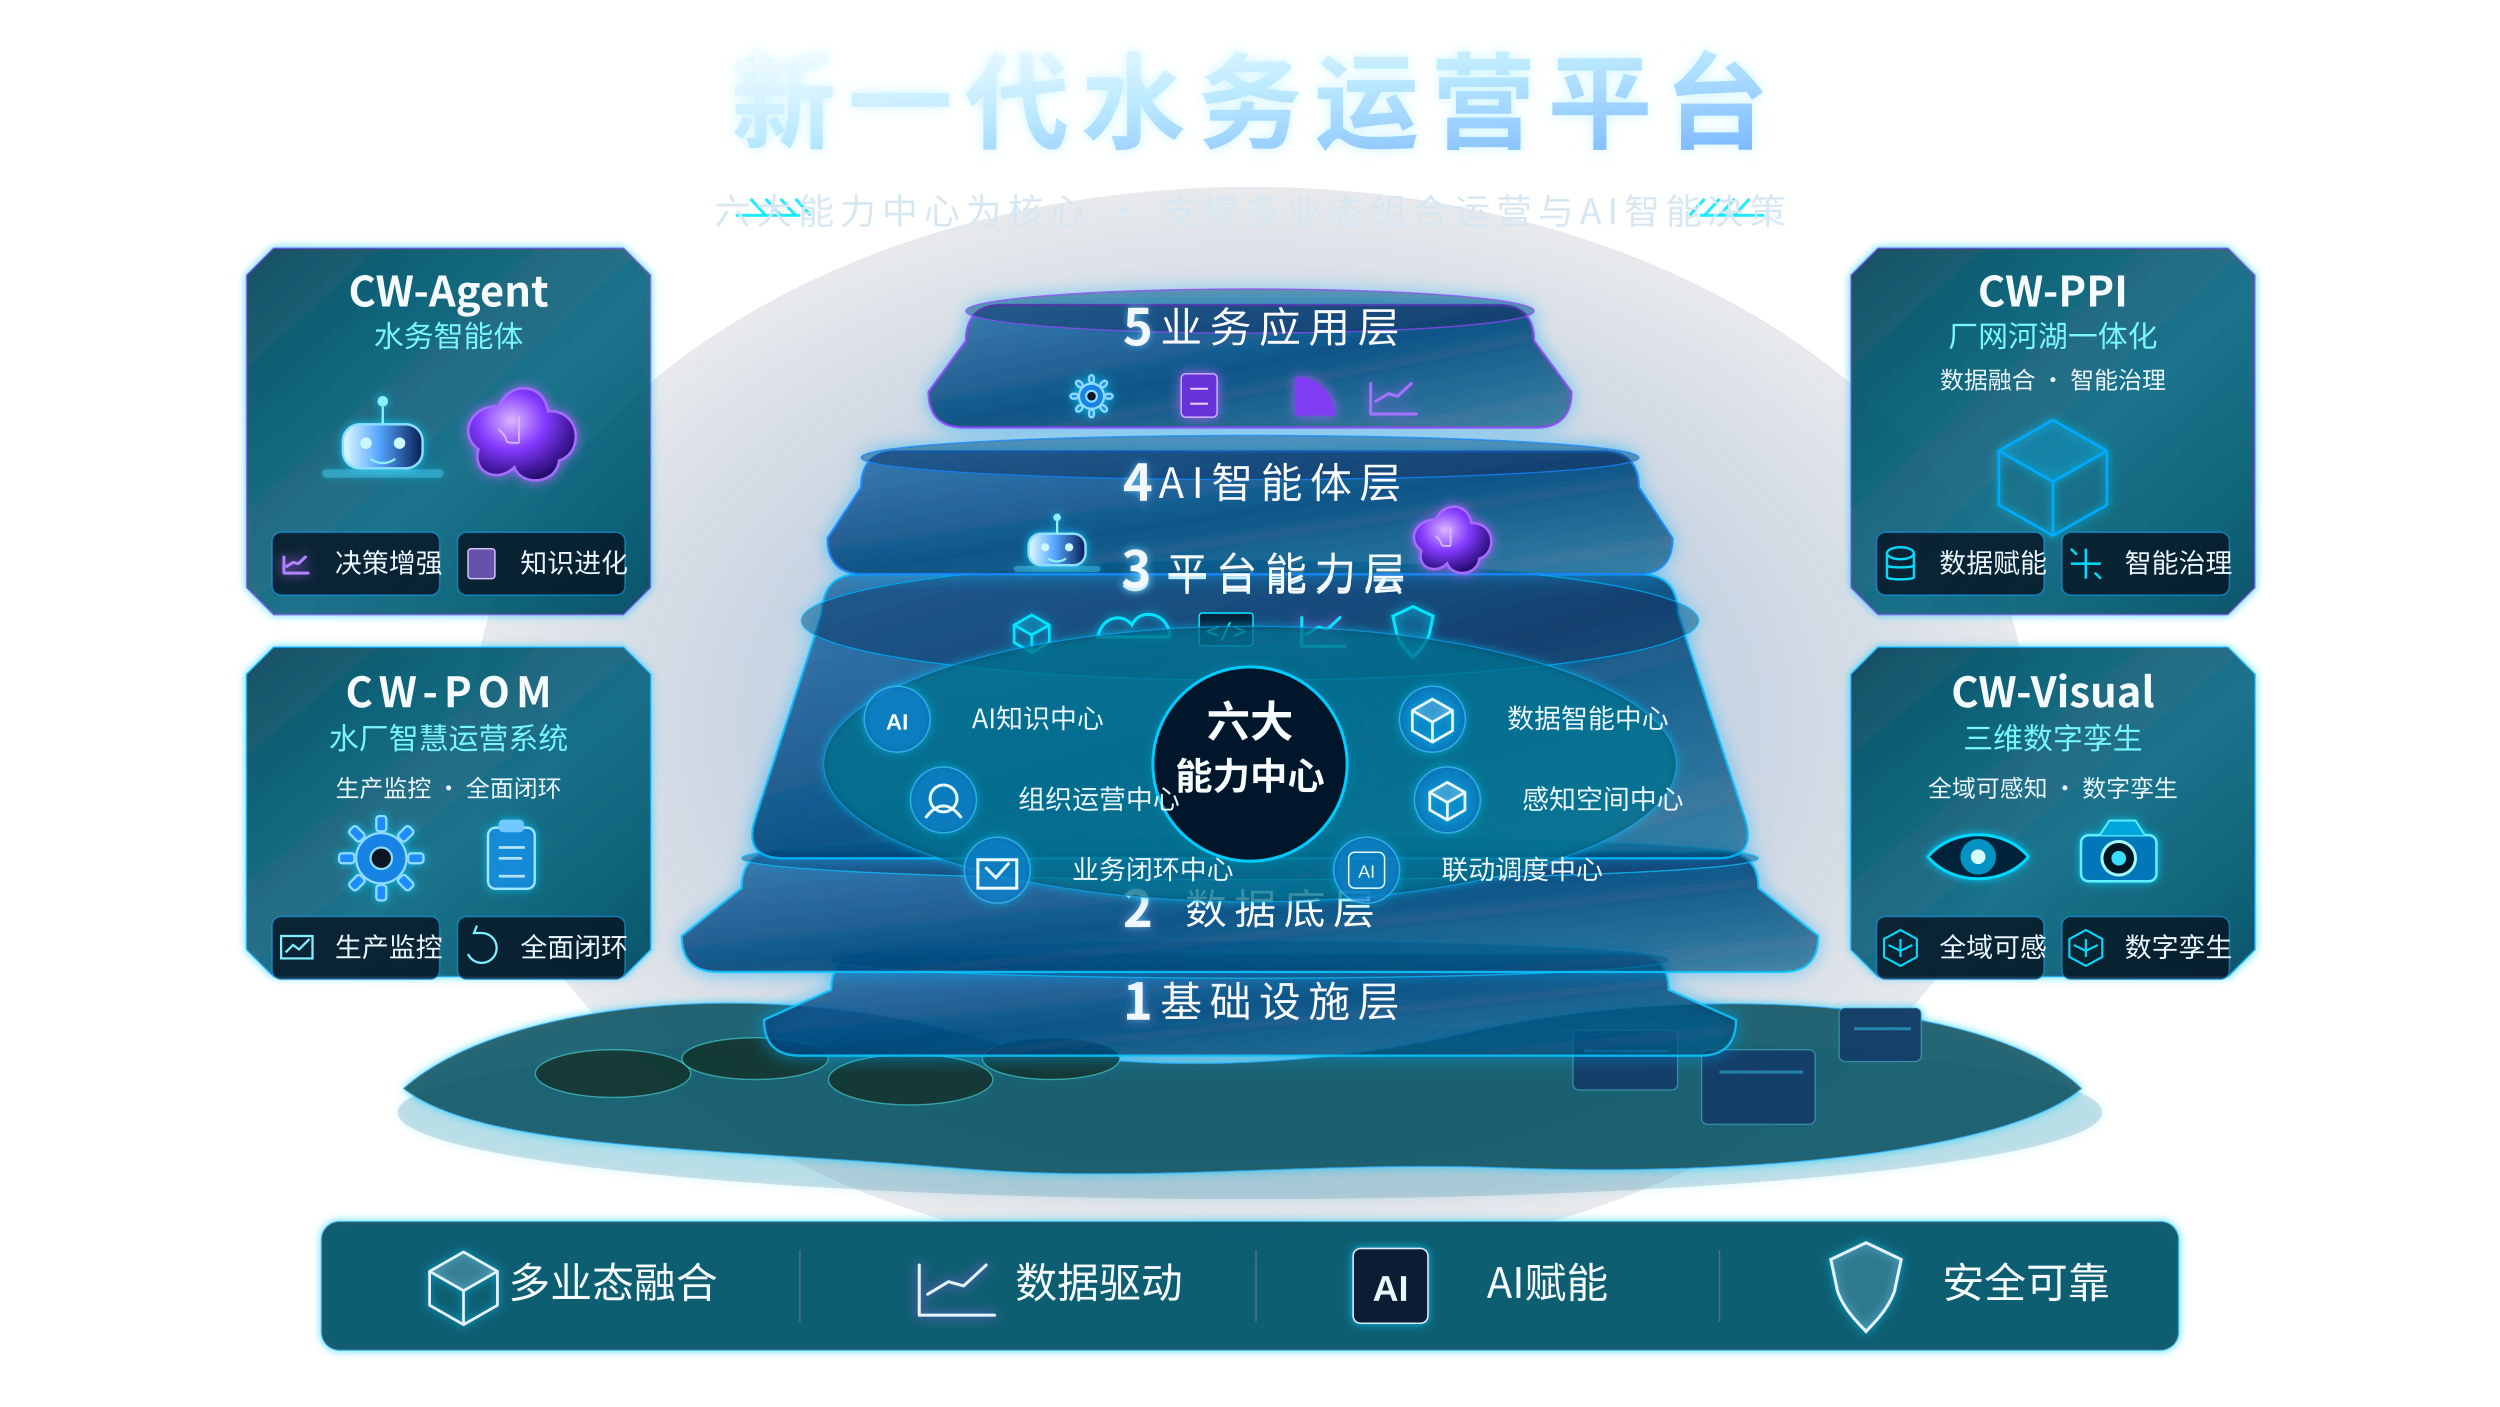
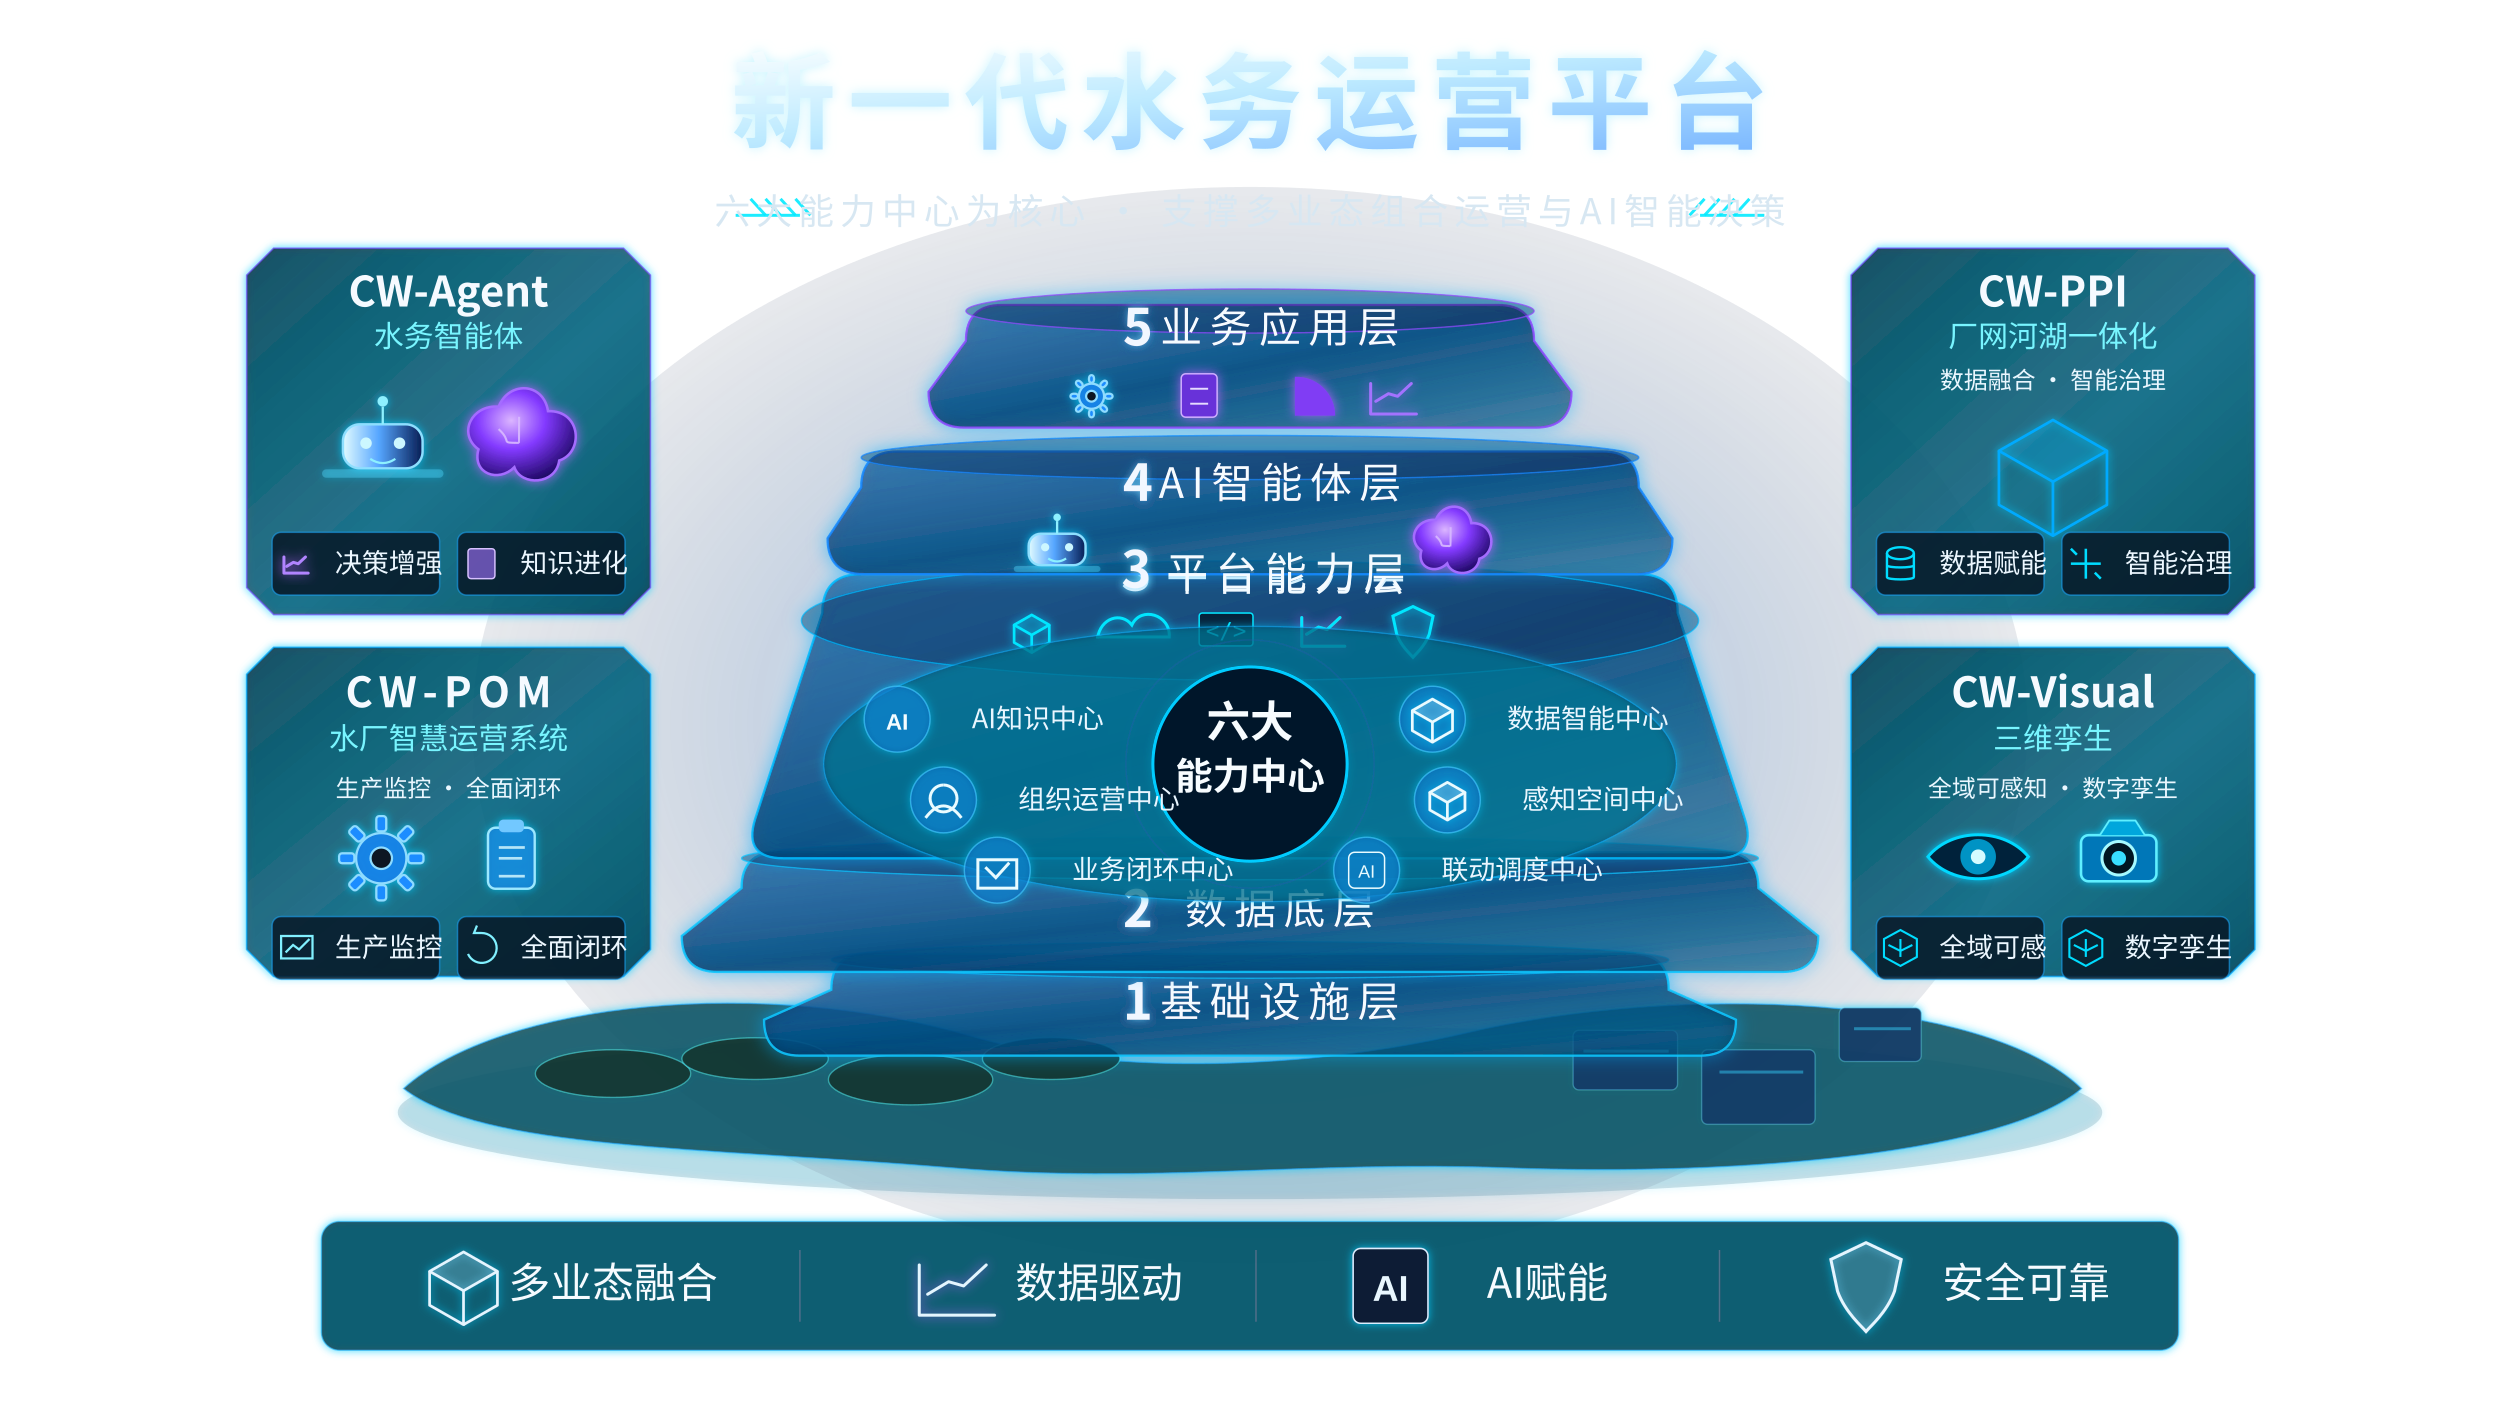
<svg xmlns="http://www.w3.org/2000/svg" width="1672" height="941" viewBox="0 0 1672 941" role="img" aria-label="新一代水务运营平台透明底矢量图">
  <defs>
    <linearGradient id="titleGrad" x1="0" x2="1" y1="0" y2="1">
      <stop offset="0" stop-color="#f7fdff" />
      <stop offset=".45" stop-color="#bdeaff" />
      <stop offset="1" stop-color="#7cb8ff" />
    </linearGradient>
    <linearGradient id="cardFill" x1="0" x2="1" y1="0" y2="1">
      <stop offset="0" stop-color="#07101c" stop-opacity=".98" />
      <stop offset=".55" stop-color="#061928" stop-opacity=".82" />
      <stop offset="1" stop-color="#031020" stop-opacity=".96" />
    </linearGradient>
    <linearGradient id="tierFill" x1="0" x2="1" y1="0" y2="1">
      <stop offset="0" stop-color="#08286f" stop-opacity=".58" />
      <stop offset=".5" stop-color="#062a61" stop-opacity=".82" />
      <stop offset="1" stop-color="#06102b" stop-opacity=".52" />
    </linearGradient>
    <radialGradient id="centerGlow" cx="50%" cy="50%" r="65%">
      <stop offset="0" stop-color="#0bdcff" stop-opacity=".35" />
      <stop offset=".48" stop-color="#073b80" stop-opacity=".35" />
      <stop offset="1" stop-color="#020814" stop-opacity="0" />
    </radialGradient>
    <radialGradient id="purpleCore" cx="40%" cy="35%" r="70%">
      <stop offset="0" stop-color="#dbb5ff" />
      <stop offset=".45" stop-color="#833aff" />
      <stop offset="1" stop-color="#1b0660" />
    </radialGradient>
    <linearGradient id="robotFill" x1="0" x2="1">
      <stop offset="0" stop-color="#e1fbff" />
      <stop offset=".45" stop-color="#56a6ff" />
      <stop offset="1" stop-color="#071d54" />
    </linearGradient>
    <filter id="softBlue" x="-60%" y="-60%" width="220%" height="220%">
      <feGaussianBlur stdDeviation="3" result="b" />
      <feColorMatrix in="b" type="matrix" values="0 0 0 0 0 0 0 0 0 0.62 0 0 0 0 1 0 0 0 .85 0" />
      <feMerge>
        <feMergeNode />
        <feMergeNode in="SourceGraphic" />
      </feMerge>
    </filter>
    <filter id="softPurple" x="-70%" y="-70%" width="240%" height="240%">
      <feGaussianBlur stdDeviation="4" result="b" />
      <feColorMatrix in="b" type="matrix" values="0 0 0 0 .46 0 0 0 0 .12 0 0 0 0 1 0 0 0 .9 0" />
      <feMerge>
        <feMergeNode />
        <feMergeNode in="SourceGraphic" />
      </feMerge>
    </filter>
    <filter id="tierGlow" x="-50%" y="-50%" width="200%" height="200%">
      <feGaussianBlur stdDeviation="6" result="b" />
      <feColorMatrix in="b" type="matrix" values="0 0 0 0 0 0 0 0 0 .43 0 0 0 0 1 0 0 0 .72 0" />
      <feMerge>
        <feMergeNode />
        <feMergeNode in="SourceGraphic" />
      </feMerge>
    </filter>
    <filter id="softText" x="-30%" y="-30%" width="160%" height="160%">
      <feDropShadow dx="0" dy="0" stdDeviation="3" flood-color="#6cd9ff" flood-opacity=".85" />
    </filter>
    <filter id="whiteGlow" x="-30%" y="-30%" width="160%" height="160%">
      <feDropShadow dx="0" dy="0" stdDeviation="4" flood-color="#b8f1ff" flood-opacity=".75" />
    </filter>
    <style>
    .strokeIcon { stroke-linecap: round; stroke-linejoin: round; }
  </style>
  </defs>
  <g opacity=".62">
    <ellipse cx="836" cy="744" rx="570" ry="58" fill="#012a4d" fill-opacity=".28" filter="url(#softBlue)" />
    <ellipse cx="836" cy="485" rx="520" ry="360" fill="url(#centerGlow)" />
  </g>
  <text x="836" y="94" text-anchor="middle" font-family="Noto Sans CJK SC, Microsoft YaHei, PingFang SC, Source Han Sans SC, Arial, sans-serif" font-size="70" font-weight="700" letter-spacing="8" fill="url(#titleGrad)" opacity="1" filter="url(#whiteGlow)">新一代水务运营平台</text>
  <line x1="492" y1="144" x2="535" y2="144" stroke="#04eaff" stroke-width="2" opacity="0.9" />
  <line x1="1137" y1="144" x2="1180" y2="144" stroke="#04eaff" stroke-width="2" opacity="0.9" />
  <line x1="502" y1="133" x2="512" y2="144" stroke="#04eaff" stroke-width="2" opacity="0.9" />
  <line x1="1140" y1="133" x2="1130" y2="144" stroke="#04eaff" stroke-width="2" opacity="0.9" />
  <line x1="512" y1="133" x2="522" y2="144" stroke="#04eaff" stroke-width="2" opacity="0.9" />
  <line x1="1150" y1="133" x2="1140" y2="144" stroke="#04eaff" stroke-width="2" opacity="0.9" />
  <line x1="522" y1="133" x2="532" y2="144" stroke="#04eaff" stroke-width="2" opacity="0.9" />
  <line x1="1160" y1="133" x2="1150" y2="144" stroke="#04eaff" stroke-width="2" opacity="0.9" />
  <line x1="532" y1="133" x2="542" y2="144" stroke="#04eaff" stroke-width="2" opacity="0.9" />
  <line x1="1170" y1="133" x2="1160" y2="144" stroke="#04eaff" stroke-width="2" opacity="0.9" />
  <text x="836" y="150" text-anchor="middle" font-family="Noto Sans CJK SC, Microsoft YaHei, PingFang SC, Source Han Sans SC, Arial, sans-serif" font-size="24" font-weight="400" letter-spacing="4" fill="#d7e7f2" opacity="1">六大能力中心为核心 · 支撑多业态组合运营与AI智能决策</text>
  <g filter="url(#softBlue)" opacity=".95">
    <path d="M270 728 C335 670 511 652 653 694 C745 720 877 715 980 691 C1125 657 1328 666 1392 728 C1343 770 1170 787 1008 781 C876 776 768 792 637 781 C468 767 323 769 270 728 Z" fill="#082112" fill-opacity=".82" stroke="#1ea4ff" stroke-opacity=".65" />
    <ellipse cx="410" cy="718" rx="52" ry="16" fill="#10302f" stroke="#4af6ff" stroke-opacity=".55" />
    <ellipse cx="505" cy="708" rx="49" ry="14" fill="#10302f" stroke="#4af6ff" stroke-opacity=".55" />
    <ellipse cx="609" cy="722" rx="55" ry="17" fill="#10302f" stroke="#4af6ff" stroke-opacity=".55" />
    <ellipse cx="703" cy="708" rx="46" ry="14" fill="#10302f" stroke="#4af6ff" stroke-opacity=".55" />
    <g fill="#0b3764" stroke="#5edfff" stroke-opacity=".45">
      <rect x="1052" y="689" width="70" height="40" rx="4" />
      <rect x="1138" y="702" width="76" height="50" rx="4" />
      <rect x="1230" y="674" width="55" height="36" rx="4" />
    </g>
    <g stroke="#30d8ff" stroke-opacity=".45" stroke-width="2">
      <line x1="1059" y1="703" x2="1116" y2="703" />
      <line x1="1150" y1="717" x2="1206" y2="717" />
      <line x1="1240" y1="688" x2="1278" y2="688" />
    </g>
  </g>
  <g filter="url(#tierGlow)">
    <path d="M 580.0,638.0 Q 556.0,638.0 556.0,662.0 L 511.0,682.0 Q 511.0,706.0 535.0,706.0 L 1137.0,706.0 Q 1161.0,706.0 1161.0,682.0 L 1116.0,662.0 Q 1116.0,638.0 1092.0,638.0 Z" fill="url(#tierFill)" stroke="#09c7ff" stroke-width="1.6" stroke-opacity=".88" />
    <ellipse cx="836" cy="642.0" rx="280.0" ry="12.24" fill="#071f4d" fill-opacity=".45" stroke="#09c7ff" stroke-opacity=".75" />
    <text x="761" y="682" text-anchor="middle" font-family="Noto Sans CJK SC, Microsoft YaHei, PingFang SC, Source Han Sans SC, Arial, sans-serif" font-size="34" font-weight="700" fill="#f1f7ff" filter="url(#softText)">1</text>
    <text x="856" y="680" text-anchor="middle" font-family="Noto Sans CJK SC, Microsoft YaHei, PingFang SC, Source Han Sans SC, Arial, sans-serif" font-size="28" font-weight="500" letter-spacing="5" fill="#f5fbff" opacity="1">基础设施层</text>
  </g>
  <g filter="url(#tierGlow)">
    <path d="M 520.0,570.0 Q 496.0,570.0 496.0,594.0 L 456.0,626.0 Q 456.0,650.0 480.0,650.0 L 1192.0,650.0 Q 1216.0,650.0 1216.0,626.0 L 1176.0,594.0 Q 1176.0,570.0 1152.0,570.0 Z" fill="url(#tierFill)" stroke="#09c7ff" stroke-width="1.6" stroke-opacity=".88" />
    <ellipse cx="836" cy="574.0" rx="340.0" ry="14.4" fill="#071f4d" fill-opacity=".45" stroke="#09c7ff" stroke-opacity=".75" />
    <text x="761" y="620" text-anchor="middle" font-family="Noto Sans CJK SC, Microsoft YaHei, PingFang SC, Source Han Sans SC, Arial, sans-serif" font-size="34" font-weight="700" fill="#f1f7ff" filter="url(#softText)">2</text>
    <text x="856" y="618" text-anchor="middle" font-family="Noto Sans CJK SC, Microsoft YaHei, PingFang SC, Source Han Sans SC, Arial, sans-serif" font-size="28" font-weight="500" letter-spacing="5" fill="#f5fbff" opacity="1">数据底层</text>
  </g>
  <g filter="url(#tierGlow)">
    <path d="M 550 410 Q 550 384 576 384 L 1096 384 Q 1122 384 1122 410 L 1167 548 Q 1175 574 1148 574 L 524 574 Q 497 574 505 548 Z" fill="url(#tierFill)" stroke="#03bcff" stroke-width="1.6" stroke-opacity=".86" />
    <ellipse cx="836" cy="415" rx="300" ry="40" fill="#071f4d" fill-opacity=".45" stroke="#03bcff" stroke-opacity=".7" />
  </g>
  <text x="760" y="395" text-anchor="middle" font-family="Noto Sans CJK SC, Microsoft YaHei, PingFang SC, Source Han Sans SC, Arial, sans-serif" font-size="34" font-weight="700" letter-spacing="0" fill="#f1f7ff" opacity="1" filter="url(#softText)">3</text>
  <text x="860" y="395" text-anchor="middle" font-family="Noto Sans CJK SC, Microsoft YaHei, PingFang SC, Source Han Sans SC, Arial, sans-serif" font-size="28" font-weight="500" letter-spacing="5" fill="#f5fbff" opacity="1">平台能力层</text>
  <g fill="none" stroke="#04e6ff" stroke-width="1.8" stroke-linejoin="round" filter="url(#softBlue)">
    <path d="M 690,411.24 L 701.76,417.96 L 690,424.68 L 678.24,417.96 Z" fill="#04e6ff" fill-opacity=".14" />
    <path d="M 678.24,417.96 L 678.24,429.72 L 690,436.44 L 690,424.68" />
    <path d="M 701.76,417.96 L 701.76,429.72 L 690,436.44" />
  </g>
  <path d="M 734 427 C 736 413 750 409 757 418 C 763 405 783 411 782 426 H 734 Z" fill="none" stroke="#04e6ff" stroke-width="2" filter="url(#softBlue)" />
  <rect x="802" y="410" width="36" height="22" rx="2" fill="#06223b" stroke="#04e6ff" />
  <text x="820" y="427" text-anchor="middle" font-family="monospace" font-size="15" fill="#04e6ff">&lt;/&gt;</text>
  <g stroke="#04e6ff" fill="none" stroke-width="2" stroke-linecap="round" stroke-linejoin="round" filter="url(#softPurple)">
    <path d="M 870.6,432.2 L 870.6,413.0 M 870.6,432.2 L 899.4,432.2" />
    <polyline points="873.8,424.2 881.8,419.4 887.56,421.04 896.2,413.0" />
  </g>
  <g fill="none" stroke="#04e6ff" stroke-width="2" filter="url(#softBlue)">
    <path d="M 945,405.64 L 958.44,412.04 L 955.88,424.2 C 953.0,432.2 946.6,437.64 945,439.56 C 943.4,437.64 937.0,432.2 934.12,424.2 L 931.56,412.04 Z" fill="#04e6ff" fill-opacity=".12" />
  </g>
  <g filter="url(#softBlue)">
    <ellipse cx="836" cy="511" rx="285" ry="92" fill="#041528" fill-opacity=".58" stroke="#0aaeff" stroke-opacity=".55" />
    <circle cx="836" cy="511" r="65" fill="#03132a" stroke="#00ccff" stroke-width="2.1" />
    <circle cx="836" cy="511" r="83" fill="none" stroke="#226fff" stroke-opacity=".3" />
  </g>
  <text x="836" y="493" text-anchor="middle" font-family="Noto Sans CJK SC, Microsoft YaHei, PingFang SC, Source Han Sans SC, Arial, sans-serif" font-size="29" font-weight="700" letter-spacing="0" fill="#f7fcff" opacity="1">六大</text>
  <text x="836" y="528" text-anchor="middle" font-family="Noto Sans CJK SC, Microsoft YaHei, PingFang SC, Source Han Sans SC, Arial, sans-serif" font-size="25" font-weight="700" letter-spacing="0" fill="#f7fcff" opacity="1">能力中心</text>
  <circle cx="600" cy="481" r="22" fill="#0d4cb8" fill-opacity=".54" stroke="#3fc9ff" stroke-opacity=".66" filter="url(#softBlue)" />
  <text x="600" y="488" text-anchor="middle" font-family="Arial" font-size="15" font-weight="700" fill="#f4fcff">AI</text>
  <text x="650" y="487" text-anchor="start" font-family="Noto Sans CJK SC, Microsoft YaHei, PingFang SC, Source Han Sans SC, Arial, sans-serif" font-size="18" font-weight="400" letter-spacing="0" fill="#e9f6ff" opacity="1">AI知识中心</text>
  <circle cx="631" cy="535" r="22" fill="#0d4cb8" fill-opacity=".54" stroke="#3fc9ff" stroke-opacity=".66" filter="url(#softBlue)" />
  <path d="M 631,525 a9,9 0 1,0 .1,0 M 619,547 q12,-16 24,0" stroke="#e9fbff" stroke-width="2" fill="none" />
  <text x="681" y="541" text-anchor="start" font-family="Noto Sans CJK SC, Microsoft YaHei, PingFang SC, Source Han Sans SC, Arial, sans-serif" font-size="18" font-weight="400" letter-spacing="0" fill="#e9f6ff" opacity="1">组织运营中心</text>
  <circle cx="667" cy="582" r="22" fill="#0d4cb8" fill-opacity=".54" stroke="#3fc9ff" stroke-opacity=".66" filter="url(#softBlue)" />
  <path d="M 654,575 H 680 V 594 H 654 Z M 659,580 L 666,587 L 675,577" stroke="#e9fbff" stroke-width="2" fill="none" />
  <text x="717" y="588" text-anchor="start" font-family="Noto Sans CJK SC, Microsoft YaHei, PingFang SC, Source Han Sans SC, Arial, sans-serif" font-size="18" font-weight="400" letter-spacing="0" fill="#e9f6ff" opacity="1">业务闭环中心</text>
  <circle cx="958" cy="481" r="22" fill="#0d4cb8" fill-opacity=".54" stroke="#3fc9ff" stroke-opacity=".66" filter="url(#softBlue)" />
  <g fill="none" stroke="#e9fbff" stroke-width="1.8" stroke-linejoin="round" filter="url(#softBlue)">
    <path d="M 958,467.56 L 971.44,475.24 L 958,482.92 L 944.56,475.24 Z" fill="#e9fbff" fill-opacity=".14" />
    <path d="M 944.56,475.24 L 944.56,488.68 L 958,496.36 L 958,482.92" />
    <path d="M 971.44,475.24 L 971.44,488.68 L 958,496.36" />
  </g>
  <text x="1008" y="487" text-anchor="start" font-family="Noto Sans CJK SC, Microsoft YaHei, PingFang SC, Source Han Sans SC, Arial, sans-serif" font-size="18" font-weight="400" letter-spacing="0" fill="#e9f6ff" opacity="1">数据智能中心</text>
  <circle cx="968" cy="535" r="22" fill="#0d4cb8" fill-opacity=".54" stroke="#3fc9ff" stroke-opacity=".66" filter="url(#softBlue)" />
  <g fill="none" stroke="#e9fbff" stroke-width="1.8" stroke-linejoin="round" filter="url(#softBlue)">
    <path d="M 968,523.24 L 979.76,529.96 L 968,536.68 L 956.24,529.96 Z" fill="#e9fbff" fill-opacity=".14" />
    <path d="M 956.24,529.96 L 956.24,541.72 L 968,548.44 L 968,536.68" />
    <path d="M 979.76,529.96 L 979.76,541.72 L 968,548.44" />
  </g>
  <text x="1018" y="541" text-anchor="start" font-family="Noto Sans CJK SC, Microsoft YaHei, PingFang SC, Source Han Sans SC, Arial, sans-serif" font-size="18" font-weight="400" letter-spacing="0" fill="#e9f6ff" opacity="1">感知空间中心</text>
  <circle cx="914" cy="582" r="22" fill="#0d4cb8" fill-opacity=".54" stroke="#3fc9ff" stroke-opacity=".66" filter="url(#softBlue)" />
  <rect x="902" y="570" width="24" height="24" rx="4" stroke="#e9fbff" fill="none" />
  <text x="914" y="587" text-anchor="middle" font-family="Arial" font-size="12" fill="#e9fbff">AI</text>
  <text x="964" y="588" text-anchor="start" font-family="Noto Sans CJK SC, Microsoft YaHei, PingFang SC, Source Han Sans SC, Arial, sans-serif" font-size="18" font-weight="400" letter-spacing="0" fill="#e9f6ff" opacity="1">联动调度中心</text>
  <g filter="url(#tierGlow)">
    <path d="M 600.0,302.0 Q 576.0,302.0 576.0,326.0 L 553.5,360.0 Q 553.5,384.0 577.5,384.0 L 1094.5,384.0 Q 1118.5,384.0 1118.5,360.0 L 1096.0,326.0 Q 1096.0,302.0 1072.0,302.0 Z" fill="url(#tierFill)" stroke="#168aff" stroke-width="1.6" stroke-opacity=".88" />
    <ellipse cx="836" cy="306.0" rx="260.0" ry="14.76" fill="#071f4d" fill-opacity=".45" stroke="#168aff" stroke-opacity=".75" />
    <text x="761" y="335" text-anchor="middle" font-family="Noto Sans CJK SC, Microsoft YaHei, PingFang SC, Source Han Sans SC, Arial, sans-serif" font-size="34" font-weight="700" fill="#f1f7ff" filter="url(#softText)">4</text>
    <text x="856" y="333" text-anchor="middle" font-family="Noto Sans CJK SC, Microsoft YaHei, PingFang SC, Source Han Sans SC, Arial, sans-serif" font-size="28" font-weight="500" letter-spacing="5" fill="#f5fbff" opacity="1">AI智能体层</text>
  </g>
  <g filter="url(#softBlue)">
    <rect x="688.0" y="357.0" width="38.0" height="21.0" rx="8.0" fill="url(#robotFill)" stroke="#8ddfff" stroke-width="1.6" />
    <circle cx="699.0" cy="366.0" r="2.75" fill="#ccf7ff" />
    <circle cx="715.0" cy="366.0" r="2.75" fill="#ccf7ff" />
    <path d="M 701.0,373.5 Q 707,377.5 713.0,373.5" stroke="#8df0ff" fill="none" stroke-width="1.5" />
    <line x1="707" y1="357.0" x2="707" y2="348.5" stroke="#8df0ff" stroke-width="1.5" />
    <circle cx="707" cy="346.0" r="2.5" fill="#8df0ff" />
    <rect x="678.0" y="378.5" width="58" height="4.0" rx="2.0" fill="#4edcff" fill-opacity=".38" />
  </g>
  <g filter="url(#softPurple)">
    <path d="M 950.56,368.24 C 940.3,360.68 947.32,346.64 960.28,347.72 C 965.14,335.3 981.88,335.84 984.04,349.88 C 1000.24,349.34 1001.32,369.86 989.44,373.64 C 987.82,385.52 971.08,386.06 967.84,376.88 C 960.28,384.44 947.32,380.12 950.56,368.24 Z" fill="url(#purpleCore)" stroke="#a46cff" stroke-width="1.7" />
    <path d="M 960.28,358.52 C 967.3,364.98 960.28,365.1 970.03,365.18 M 970.17,352.58 C 970.03,361.76 970.19,365.02 970.08,365.18" stroke="#d8b9ff" stroke-width="1.4" fill="none" opacity=".9" />
  </g>
  <g filter="url(#tierGlow)">
    <path d="M 670.0,204.0 Q 646.0,204.0 646.0,228.0 L 621.0,262.0 Q 621.0,286.0 645.0,286.0 L 1027.0,286.0 Q 1051.0,286.0 1051.0,262.0 L 1026.0,228.0 Q 1026.0,204.0 1002.0,204.0 Z" fill="url(#tierFill)" stroke="#8a4dff" stroke-width="1.6" stroke-opacity=".88" />
    <ellipse cx="836" cy="208.0" rx="190.0" ry="14.76" fill="#071f4d" fill-opacity=".45" stroke="#8a4dff" stroke-opacity=".75" />
    <text x="761" y="231" text-anchor="middle" font-family="Noto Sans CJK SC, Microsoft YaHei, PingFang SC, Source Han Sans SC, Arial, sans-serif" font-size="34" font-weight="700" fill="#f1f7ff" filter="url(#softText)">5</text>
    <text x="856" y="229" text-anchor="middle" font-family="Noto Sans CJK SC, Microsoft YaHei, PingFang SC, Source Han Sans SC, Arial, sans-serif" font-size="28" font-weight="500" letter-spacing="5" fill="#f5fbff" opacity="1">业务应用层</text>
  </g>
  <g filter="url(#softBlue)" fill="#1d8cff" stroke="#8edcff" stroke-width="1.5">
    <circle cx="730" cy="265" r="8.4" fill="#1577e6" fill-opacity=".85" />
    <circle cx="730" cy="265" r="3.6" fill="#071523" />
    <g transform="translate(730,265)">
      <rect x="-1.65" y="-14.1" width="3.3" height="5.1" rx="2" transform="rotate(0)" />
      <rect x="-1.65" y="-14.1" width="3.3" height="5.1" rx="2" transform="rotate(45)" />
      <rect x="-1.65" y="-14.1" width="3.3" height="5.1" rx="2" transform="rotate(90)" />
      <rect x="-1.65" y="-14.1" width="3.3" height="5.1" rx="2" transform="rotate(135)" />
      <rect x="-1.65" y="-14.1" width="3.3" height="5.1" rx="2" transform="rotate(180)" />
      <rect x="-1.65" y="-14.1" width="3.3" height="5.1" rx="2" transform="rotate(225)" />
      <rect x="-1.65" y="-14.1" width="3.3" height="5.1" rx="2" transform="rotate(270)" />
      <rect x="-1.65" y="-14.1" width="3.3" height="5.1" rx="2" transform="rotate(315)" />
    </g>
  </g>
  <g filter="url(#softPurple)">
    <rect x="790" y="250" width="24" height="29" rx="3" fill="#6732d9" stroke="#d0aeff" />
    <path d="M796 260h12M796 270h12" stroke="#e6dbff" stroke-width="1.3" />
  </g>
  <path d="M866 252 L866 278 L893 278 A26 26 0 0 0 866 252" fill="#803df4" filter="url(#softPurple)" />
  <g stroke="#a472ff" fill="none" stroke-width="2" stroke-linecap="round" stroke-linejoin="round" filter="url(#softPurple)">
    <path d="M 916.7,276.9 L 916.7,256.5 M 916.7,276.9 L 947.3,276.9" />
    <polyline points="920.1,268.4 928.6,263.3 934.72,265.04 943.9,256.5" />
  </g>
  <text x="760" y="393" text-anchor="middle" font-family="Noto Sans CJK SC, Microsoft YaHei, PingFang SC, Source Han Sans SC, Arial, sans-serif" font-size="34" font-weight="700" letter-spacing="0" fill="#f1f7ff" opacity="1" filter="url(#softText)">3</text>
  <text x="860" y="393" text-anchor="middle" font-family="Noto Sans CJK SC, Microsoft YaHei, PingFang SC, Source Han Sans SC, Arial, sans-serif" font-size="28" font-weight="500" letter-spacing="5" fill="#f5fbff" opacity="1">平台能力层</text>
  <path d="M 183,166 L 417,166 L 435,184 L 435,393 L 417,411 L 183,411 L 165,393 L 165,184 Z" fill="url(#cardFill)" fill-opacity="0.88" stroke="#6c51ff" stroke-opacity=".72" stroke-width="1.2" filter="url(#softBlue)" />
  <text x="300" y="205" text-anchor="middle" font-family="Noto Sans CJK SC, Microsoft YaHei, PingFang SC, Source Han Sans SC, Arial, sans-serif" font-size="28" font-weight="700" letter-spacing="0" fill="#f5faff" opacity="1">CW-Agent</text>
  <text x="300" y="232" text-anchor="middle" font-family="Noto Sans CJK SC, Microsoft YaHei, PingFang SC, Source Han Sans SC, Arial, sans-serif" font-size="20" font-weight="500" letter-spacing="0" fill="#78f5ff" opacity="1">水务智能体</text>
  <g filter="url(#softBlue)">
    <rect x="229.4" y="283.8" width="53.2" height="29.4" rx="11.2" fill="url(#robotFill)" stroke="#8ddfff" stroke-width="1.6" />
    <circle cx="244.8" cy="296.4" r="3.85" fill="#ccf7ff" />
    <circle cx="267.2" cy="296.4" r="3.85" fill="#ccf7ff" />
    <path d="M 247.6,306.9 Q 256,312.5 264.4,306.9" stroke="#8df0ff" fill="none" stroke-width="1.5" />
    <line x1="256" y1="283.8" x2="256" y2="271.9" stroke="#8df0ff" stroke-width="1.5" />
    <circle cx="256" cy="268.4" r="3.5" fill="#8df0ff" />
    <rect x="215.4" y="313.9" width="81.2" height="5.6" rx="2.8" fill="#4edcff" fill-opacity=".38" />
  </g>
  <g filter="url(#softPurple)">
    <path d="M 320.0,300.5 C 305.75,290.0 315.5,270.5 333.5,272.0 C 340.25,254.75 363.5,255.5 366.5,275.0 C 389.0,274.25 390.5,302.75 374.0,308.0 C 371.75,324.5 348.5,325.25 344.0,312.5 C 333.5,323.0 315.5,317.0 320.0,300.5 Z" fill="url(#purpleCore)" stroke="#a46cff" stroke-width="1.7" />
    <path d="M 333.5,287.0 C 343.25,295.98 333.5,296.1 347.03,296.18 M 347.17,278.75 C 347.03,291.5 347.19,296.02 347.08,296.18" stroke="#d8b9ff" stroke-width="1.4" fill="none" opacity=".9" />
  </g>
  <g>
    <rect x="182" y="356" width="112" height="42" rx="6" fill="#071523" fill-opacity=".83" stroke="#1ca7ff" stroke-opacity=".55" />
    <g stroke="#b184ff" fill="none" stroke-width="2" stroke-linecap="round" stroke-linejoin="round" filter="url(#softPurple)">
      <path d="M 189.9,383.3 L 189.9,372.5 M 189.9,383.3 L 206.1,383.3" />
      <polyline points="191.7,378.8 196.2,376.1 199.44,377.04 204.3,372.5" />
    </g>
    <text x="224" y="383.0" text-anchor="start" font-family="Noto Sans CJK SC, Microsoft YaHei, PingFang SC, Source Han Sans SC, Arial, sans-serif" font-size="18" font-weight="400" letter-spacing="0" fill="#ecf7ff" opacity="1">决策增强</text>
  </g>
  <g>
    <rect x="306" y="356" width="112" height="42" rx="6" fill="#071523" fill-opacity=".83" stroke="#1ca7ff" stroke-opacity=".55" />
    <rect x="313" y="367.0" width="18" height="20" rx="2" fill="#a472ff" fill-opacity=".6" stroke="#d7c1ff" />
    <text x="348" y="383.0" text-anchor="start" font-family="Noto Sans CJK SC, Microsoft YaHei, PingFang SC, Source Han Sans SC, Arial, sans-serif" font-size="18" font-weight="400" letter-spacing="0" fill="#ecf7ff" opacity="1">知识进化</text>
  </g>
  <path d="M 183,433 L 417,433 L 435,451 L 435,635 L 417,653 L 183,653 L 165,635 L 165,451 Z" fill="url(#cardFill)" fill-opacity="0.88" stroke="#00a8ff" stroke-opacity=".72" stroke-width="1.2" filter="url(#softBlue)" />
  <text x="300" y="473" text-anchor="middle" font-family="Noto Sans CJK SC, Microsoft YaHei, PingFang SC, Source Han Sans SC, Arial, sans-serif" font-size="28" font-weight="700" letter-spacing="4" fill="#f5faff" opacity="1">CW-POM</text>
  <text x="300" y="501" text-anchor="middle" font-family="Noto Sans CJK SC, Microsoft YaHei, PingFang SC, Source Han Sans SC, Arial, sans-serif" font-size="20" font-weight="500" letter-spacing="0" fill="#78f5ff" opacity="1">水厂智慧运营系统</text>
  <text x="300" y="533" text-anchor="middle" font-family="Noto Sans CJK SC, Microsoft YaHei, PingFang SC, Source Han Sans SC, Arial, sans-serif" font-size="16" font-weight="400" letter-spacing="0" fill="#eaf7ff" opacity="1">生产监控 · 全面闭环</text>
  <g filter="url(#softBlue)" fill="#1d8cff" stroke="#8edcff" stroke-width="1.5">
    <circle cx="255" cy="574" r="16.8" fill="#1577e6" fill-opacity=".85" />
    <circle cx="255" cy="574" r="7.2" fill="#071523" />
    <g transform="translate(255,574)">
      <rect x="-3.3" y="-28.2" width="6.6" height="10.2" rx="2" transform="rotate(0)" />
      <rect x="-3.3" y="-28.2" width="6.6" height="10.2" rx="2" transform="rotate(45)" />
      <rect x="-3.3" y="-28.2" width="6.6" height="10.2" rx="2" transform="rotate(90)" />
      <rect x="-3.3" y="-28.2" width="6.6" height="10.2" rx="2" transform="rotate(135)" />
      <rect x="-3.3" y="-28.2" width="6.6" height="10.2" rx="2" transform="rotate(180)" />
      <rect x="-3.3" y="-28.2" width="6.6" height="10.2" rx="2" transform="rotate(225)" />
      <rect x="-3.3" y="-28.2" width="6.6" height="10.2" rx="2" transform="rotate(270)" />
      <rect x="-3.3" y="-28.2" width="6.6" height="10.2" rx="2" transform="rotate(315)" />
    </g>
  </g>
  <g filter="url(#softBlue)">
    <rect x="326.4" y="553.6" width="31.2" height="40.8" rx="5" fill="#1b78d8" fill-opacity=".72" stroke="#9be8ff" stroke-width="1.6" />
    <rect x="333.6" y="548.2" width="16.8" height="8.4" rx="3" fill="#72c8ff" />
    <path d="M 333.6,566.8 H 351.0 M 333.6,574.04 H 349.2 M 333.6,586.0 H 351.0" stroke="#d8ffff" stroke-width="1.8" opacity=".8" />
  </g>
  <g>
    <rect x="182" y="613" width="112" height="42" rx="6" fill="#071523" fill-opacity=".83" stroke="#1ca7ff" stroke-opacity=".55" />
    <path d="M 188,641.0 H 209 V 626.0 H 188 Z M 191,637.0 l5,-5 4,3 7,-7" stroke="#81f0ff" fill="none" stroke-width="1.5" />
    <text x="224" y="640.0" text-anchor="start" font-family="Noto Sans CJK SC, Microsoft YaHei, PingFang SC, Source Han Sans SC, Arial, sans-serif" font-size="18" font-weight="400" letter-spacing="0" fill="#ecf7ff" opacity="1">生产监控</text>
  </g>
  <g>
    <rect x="306" y="613" width="112" height="42" rx="6" fill="#071523" fill-opacity=".83" stroke="#1ca7ff" stroke-opacity=".55" />
    <path d="M 322,624.0 A10 10 0 1 1 313,638.0 M 322,624.0 l-5,0 l2,-5" stroke="#81f0ff" fill="none" stroke-width="1.5" />
    <text x="348" y="640.0" text-anchor="start" font-family="Noto Sans CJK SC, Microsoft YaHei, PingFang SC, Source Han Sans SC, Arial, sans-serif" font-size="18" font-weight="400" letter-spacing="0" fill="#ecf7ff" opacity="1">全面闭环</text>
  </g>
  <path d="M 1256,166 L 1490,166 L 1508,184 L 1508,393 L 1490,411 L 1256,411 L 1238,393 L 1238,184 Z" fill="url(#cardFill)" fill-opacity="0.88" stroke="#6c51ff" stroke-opacity=".72" stroke-width="1.2" filter="url(#softBlue)" />
  <text x="1373" y="205" text-anchor="middle" font-family="Noto Sans CJK SC, Microsoft YaHei, PingFang SC, Source Han Sans SC, Arial, sans-serif" font-size="28" font-weight="700" letter-spacing="0" fill="#f5faff" opacity="1">CW-PPI</text>
  <text x="1373" y="232" text-anchor="middle" font-family="Noto Sans CJK SC, Microsoft YaHei, PingFang SC, Source Han Sans SC, Arial, sans-serif" font-size="20" font-weight="500" letter-spacing="0" fill="#78f5ff" opacity="1">厂网河湖一体化</text>
  <text x="1373" y="260" text-anchor="middle" font-family="Noto Sans CJK SC, Microsoft YaHei, PingFang SC, Source Han Sans SC, Arial, sans-serif" font-size="16" font-weight="400" letter-spacing="0" fill="#eaf7ff" opacity="1">数据融合 · 智能治理</text>
  <g fill="none" stroke="#00aaff" stroke-width="1.8" stroke-linejoin="round" filter="url(#softBlue)">
    <path d="M 1373,280.88 L 1409.12,301.52 L 1373,322.16 L 1336.88,301.52 Z" fill="#00aaff" fill-opacity=".14" />
    <path d="M 1336.88,301.52 L 1336.88,337.64 L 1373,358.28 L 1373,322.16" />
    <path d="M 1409.12,301.52 L 1409.12,337.64 L 1373,358.28" />
  </g>
  <g>
    <rect x="1255" y="356" width="112" height="42" rx="6" fill="#071523" fill-opacity=".83" stroke="#1ca7ff" stroke-opacity=".55" />
    <g stroke="#00dcff" fill="none" stroke-width="1.6">
      <ellipse cx="1271" cy="370.0" rx="9" ry="4" />
      <path d="M1262,370.0 v16 c0,2 18,2 18,0 v-16 M1262,378.0 c0,2 18,2 18,0" />
    </g>
    <text x="1297" y="383.0" text-anchor="start" font-family="Noto Sans CJK SC, Microsoft YaHei, PingFang SC, Source Han Sans SC, Arial, sans-serif" font-size="18" font-weight="400" letter-spacing="0" fill="#ecf7ff" opacity="1">数据赋能</text>
  </g>
  <g>
    <rect x="1379" y="356" width="112" height="42" rx="6" fill="#071523" fill-opacity=".83" stroke="#1ca7ff" stroke-opacity=".55" />
    <path d="M 1385,377.0 H 1405 M 1395,367.0 V 387.0 M 1389,371.0 L 1385,367.0 M 1401,383.0 L 1405,387.0" stroke="#00dcff" fill="none" stroke-width="1.7" />
    <text x="1421" y="383.0" text-anchor="start" font-family="Noto Sans CJK SC, Microsoft YaHei, PingFang SC, Source Han Sans SC, Arial, sans-serif" font-size="18" font-weight="400" letter-spacing="0" fill="#ecf7ff" opacity="1">智能治理</text>
  </g>
  <path d="M 1256,433 L 1490,433 L 1508,451 L 1508,635 L 1490,653 L 1256,653 L 1238,635 L 1238,451 Z" fill="url(#cardFill)" fill-opacity="0.88" stroke="#00a8ff" stroke-opacity=".72" stroke-width="1.2" filter="url(#softBlue)" />
  <text x="1373" y="473" text-anchor="middle" font-family="Noto Sans CJK SC, Microsoft YaHei, PingFang SC, Source Han Sans SC, Arial, sans-serif" font-size="28" font-weight="700" letter-spacing="0" fill="#f5faff" opacity="1">CW-Visual</text>
-   <text x="1373" y="501" text-anchor="middle" font-family="Noto Sans CJK SC, Microsoft YaHei, PingFang SC, Source Han Sans SC, Arial, sans-serif" font-size="20" font-weight="500" letter-spacing="0" fill="#78f5ff" opacity="1">三维数字孪生</text>
+   <text x="1373" y="501" text-anchor="middle" font-family="Noto Sans CJK SC, Microsoft YaHei, PingFang SC, Source Han Sans SC, Arial, sans-serif" font-size="20" font-weight="500" letter-spacing="0" fill="#78f5ff" opacity="1">三维孪生</text>
  <text x="1373" y="533" text-anchor="middle" font-family="Noto Sans CJK SC, Microsoft YaHei, PingFang SC, Source Han Sans SC, Arial, sans-serif" font-size="16" font-weight="400" letter-spacing="0" fill="#eaf7ff" opacity="1">全域可感知 · 数字孪生</text>
  <g filter="url(#softBlue)">
    <path d="M 1289.4,573 C 1305.5,553.4 1340.5,553.4 1356.6,573 C 1340.5,592.6 1305.5,592.6 1289.4,573 Z" fill="#05243a" stroke="#00d8ff" stroke-width="2" />
    <circle cx="1323" cy="573" r="11.9" fill="#00c2ff" fill-opacity=".7" />
    <circle cx="1323" cy="573" r="4.9" fill="#d4fbff" />
  </g>
  <g filter="url(#softBlue)">
    <rect x="1391.8" y="558.6" width="50.4" height="30.8" rx="5" fill="#0677b8" stroke="#5eefff" stroke-width="1.7" />
    <path d="M 1404.4,558.6 L 1410.7,548.8 H 1428.2 L 1434.5,558.6" fill="#06a6dc" stroke="#5eefff" stroke-width="1.2" />
    <circle cx="1417" cy="574" r="11.2" fill="#031423" stroke="#a5faff" stroke-width="2" />
    <circle cx="1417" cy="574" r="4.9" fill="#38deff" />
  </g>
  <g>
    <rect x="1255" y="613" width="112" height="42" rx="6" fill="#071523" fill-opacity=".83" stroke="#1ca7ff" stroke-opacity=".55" />
    <path d="M1271,622.0 l11,6 v12 l-11,6 l-11,-6 v-12z M1271,628.0 v12 M1263,632.0 l8,4 l8,-4" stroke="#00dcff" fill="none" stroke-width="1.4" />
    <text x="1297" y="640.0" text-anchor="start" font-family="Noto Sans CJK SC, Microsoft YaHei, PingFang SC, Source Han Sans SC, Arial, sans-serif" font-size="18" font-weight="400" letter-spacing="0" fill="#ecf7ff" opacity="1">全域可感</text>
  </g>
  <g>
    <rect x="1379" y="613" width="112" height="42" rx="6" fill="#071523" fill-opacity=".83" stroke="#1ca7ff" stroke-opacity=".55" />
    <path d="M1395,622.0 l11,6 v12 l-11,6 l-11,-6 v-12z M1395,628.0 v12 M1387,632.0 l8,4 l8,-4" stroke="#00dcff" fill="none" stroke-width="1.4" />
    <text x="1421" y="640.0" text-anchor="start" font-family="Noto Sans CJK SC, Microsoft YaHei, PingFang SC, Source Han Sans SC, Arial, sans-serif" font-size="18" font-weight="400" letter-spacing="0" fill="#ecf7ff" opacity="1">数字孪生</text>
  </g>
  <g filter="url(#softBlue)">
    <rect x="215" y="817" width="1242" height="86" rx="12" fill="#061320" fill-opacity=".82" stroke="#2cbfff" stroke-opacity=".65" />
    <line x1="535" y1="836" x2="535" y2="884" stroke="#b7d8ff" stroke-opacity=".35" />
    <line x1="840" y1="836" x2="840" y2="884" stroke="#b7d8ff" stroke-opacity=".35" />
    <line x1="1150" y1="836" x2="1150" y2="884" stroke="#b7d8ff" stroke-opacity=".35" />
  </g>
  <g fill="none" stroke="#e4f5ff" stroke-width="1.8" stroke-linejoin="round" filter="url(#softBlue)">
    <path d="M 310,837.32 L 332.68,850.28 L 310,863.24 L 287.32,850.28 Z" fill="#e4f5ff" fill-opacity=".14" />
    <path d="M 287.32,850.28 L 287.32,872.96 L 310,885.92 L 310,863.24" />
    <path d="M 332.68,850.28 L 332.68,872.96 L 310,885.92" />
  </g>
  <text x="410" y="868" text-anchor="middle" font-family="Noto Sans CJK SC, Microsoft YaHei, PingFang SC, Source Han Sans SC, Arial, sans-serif" font-size="28" font-weight="400" letter-spacing="0" fill="#f6fbff" opacity="1">多业态融合</text>
  <g stroke="#e4f5ff" fill="none" stroke-width="2" stroke-linecap="round" stroke-linejoin="round" filter="url(#softPurple)">
    <path d="M 614.8,879.6 L 614.8,846.0 M 614.8,879.6 L 665.2,879.6" />
    <polyline points="620.4,865.6 634.4,857.2 644.48,860.04 659.6,846.0" />
  </g>
  <text x="735" y="868" text-anchor="middle" font-family="Noto Sans CJK SC, Microsoft YaHei, PingFang SC, Source Han Sans SC, Arial, sans-serif" font-size="28" font-weight="400" letter-spacing="0" fill="#f6fbff" opacity="1">数据驱动</text>
  <g filter="url(#softBlue)">
    <rect x="905" y="835" width="50" height="50" rx="5" fill="#0c1f35" stroke="#dceeff" />
    <text x="930" y="870" text-anchor="middle" font-family="Arial" font-size="24" font-weight="700" fill="#e9f7ff">AI</text>
  </g>
  <text x="1035" y="868" text-anchor="middle" font-family="Noto Sans CJK SC, Microsoft YaHei, PingFang SC, Source Han Sans SC, Arial, sans-serif" font-size="28" font-weight="400" letter-spacing="0" fill="#f6fbff" opacity="1">AI赋能</text>
  <g fill="none" stroke="#e4f5ff" stroke-width="2" filter="url(#softBlue)">
    <path d="M 1248,831.12 L 1271.52,842.32 L 1267.04,863.6 C 1262.0,877.6 1250.8,887.12 1248,890.48 C 1245.2,887.12 1234.0,877.6 1228.96,863.6 L 1224.48,842.32 Z" fill="#e4f5ff" fill-opacity=".12" />
  </g>
  <text x="1355" y="868" text-anchor="middle" font-family="Noto Sans CJK SC, Microsoft YaHei, PingFang SC, Source Han Sans SC, Arial, sans-serif" font-size="28" font-weight="400" letter-spacing="0" fill="#f6fbff" opacity="1">安全可靠</text>
</svg>
